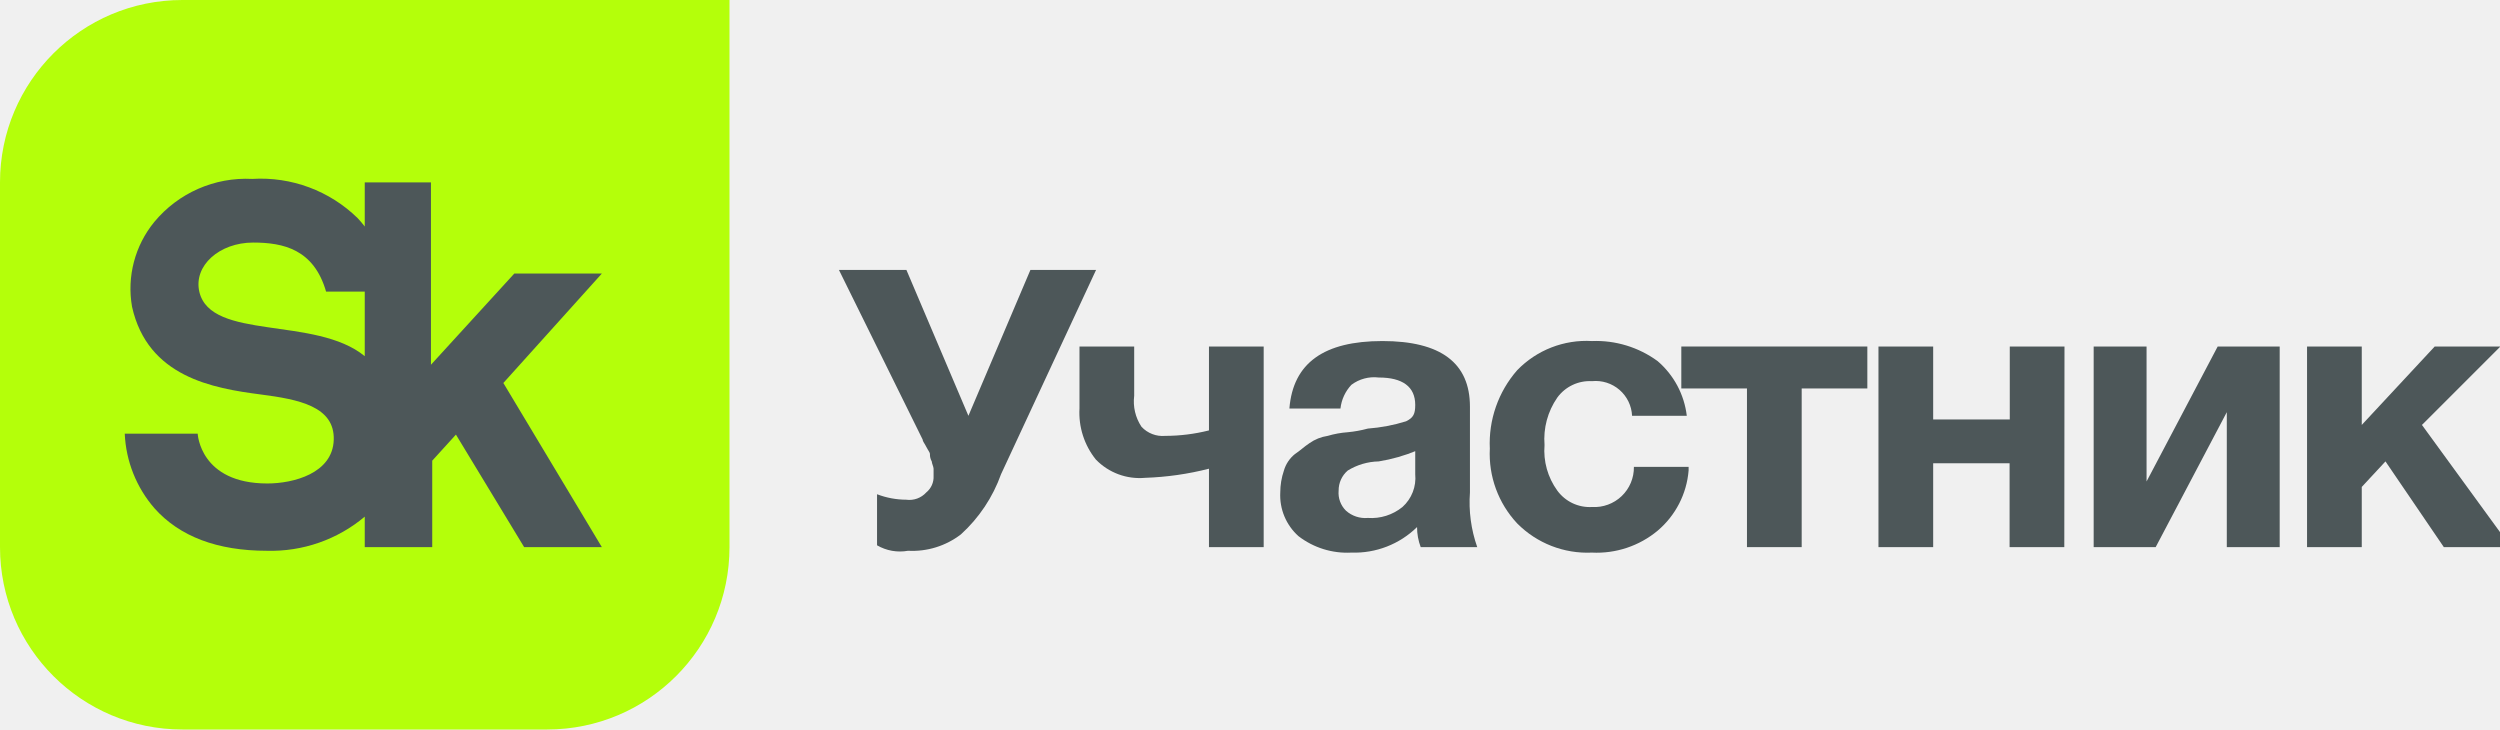
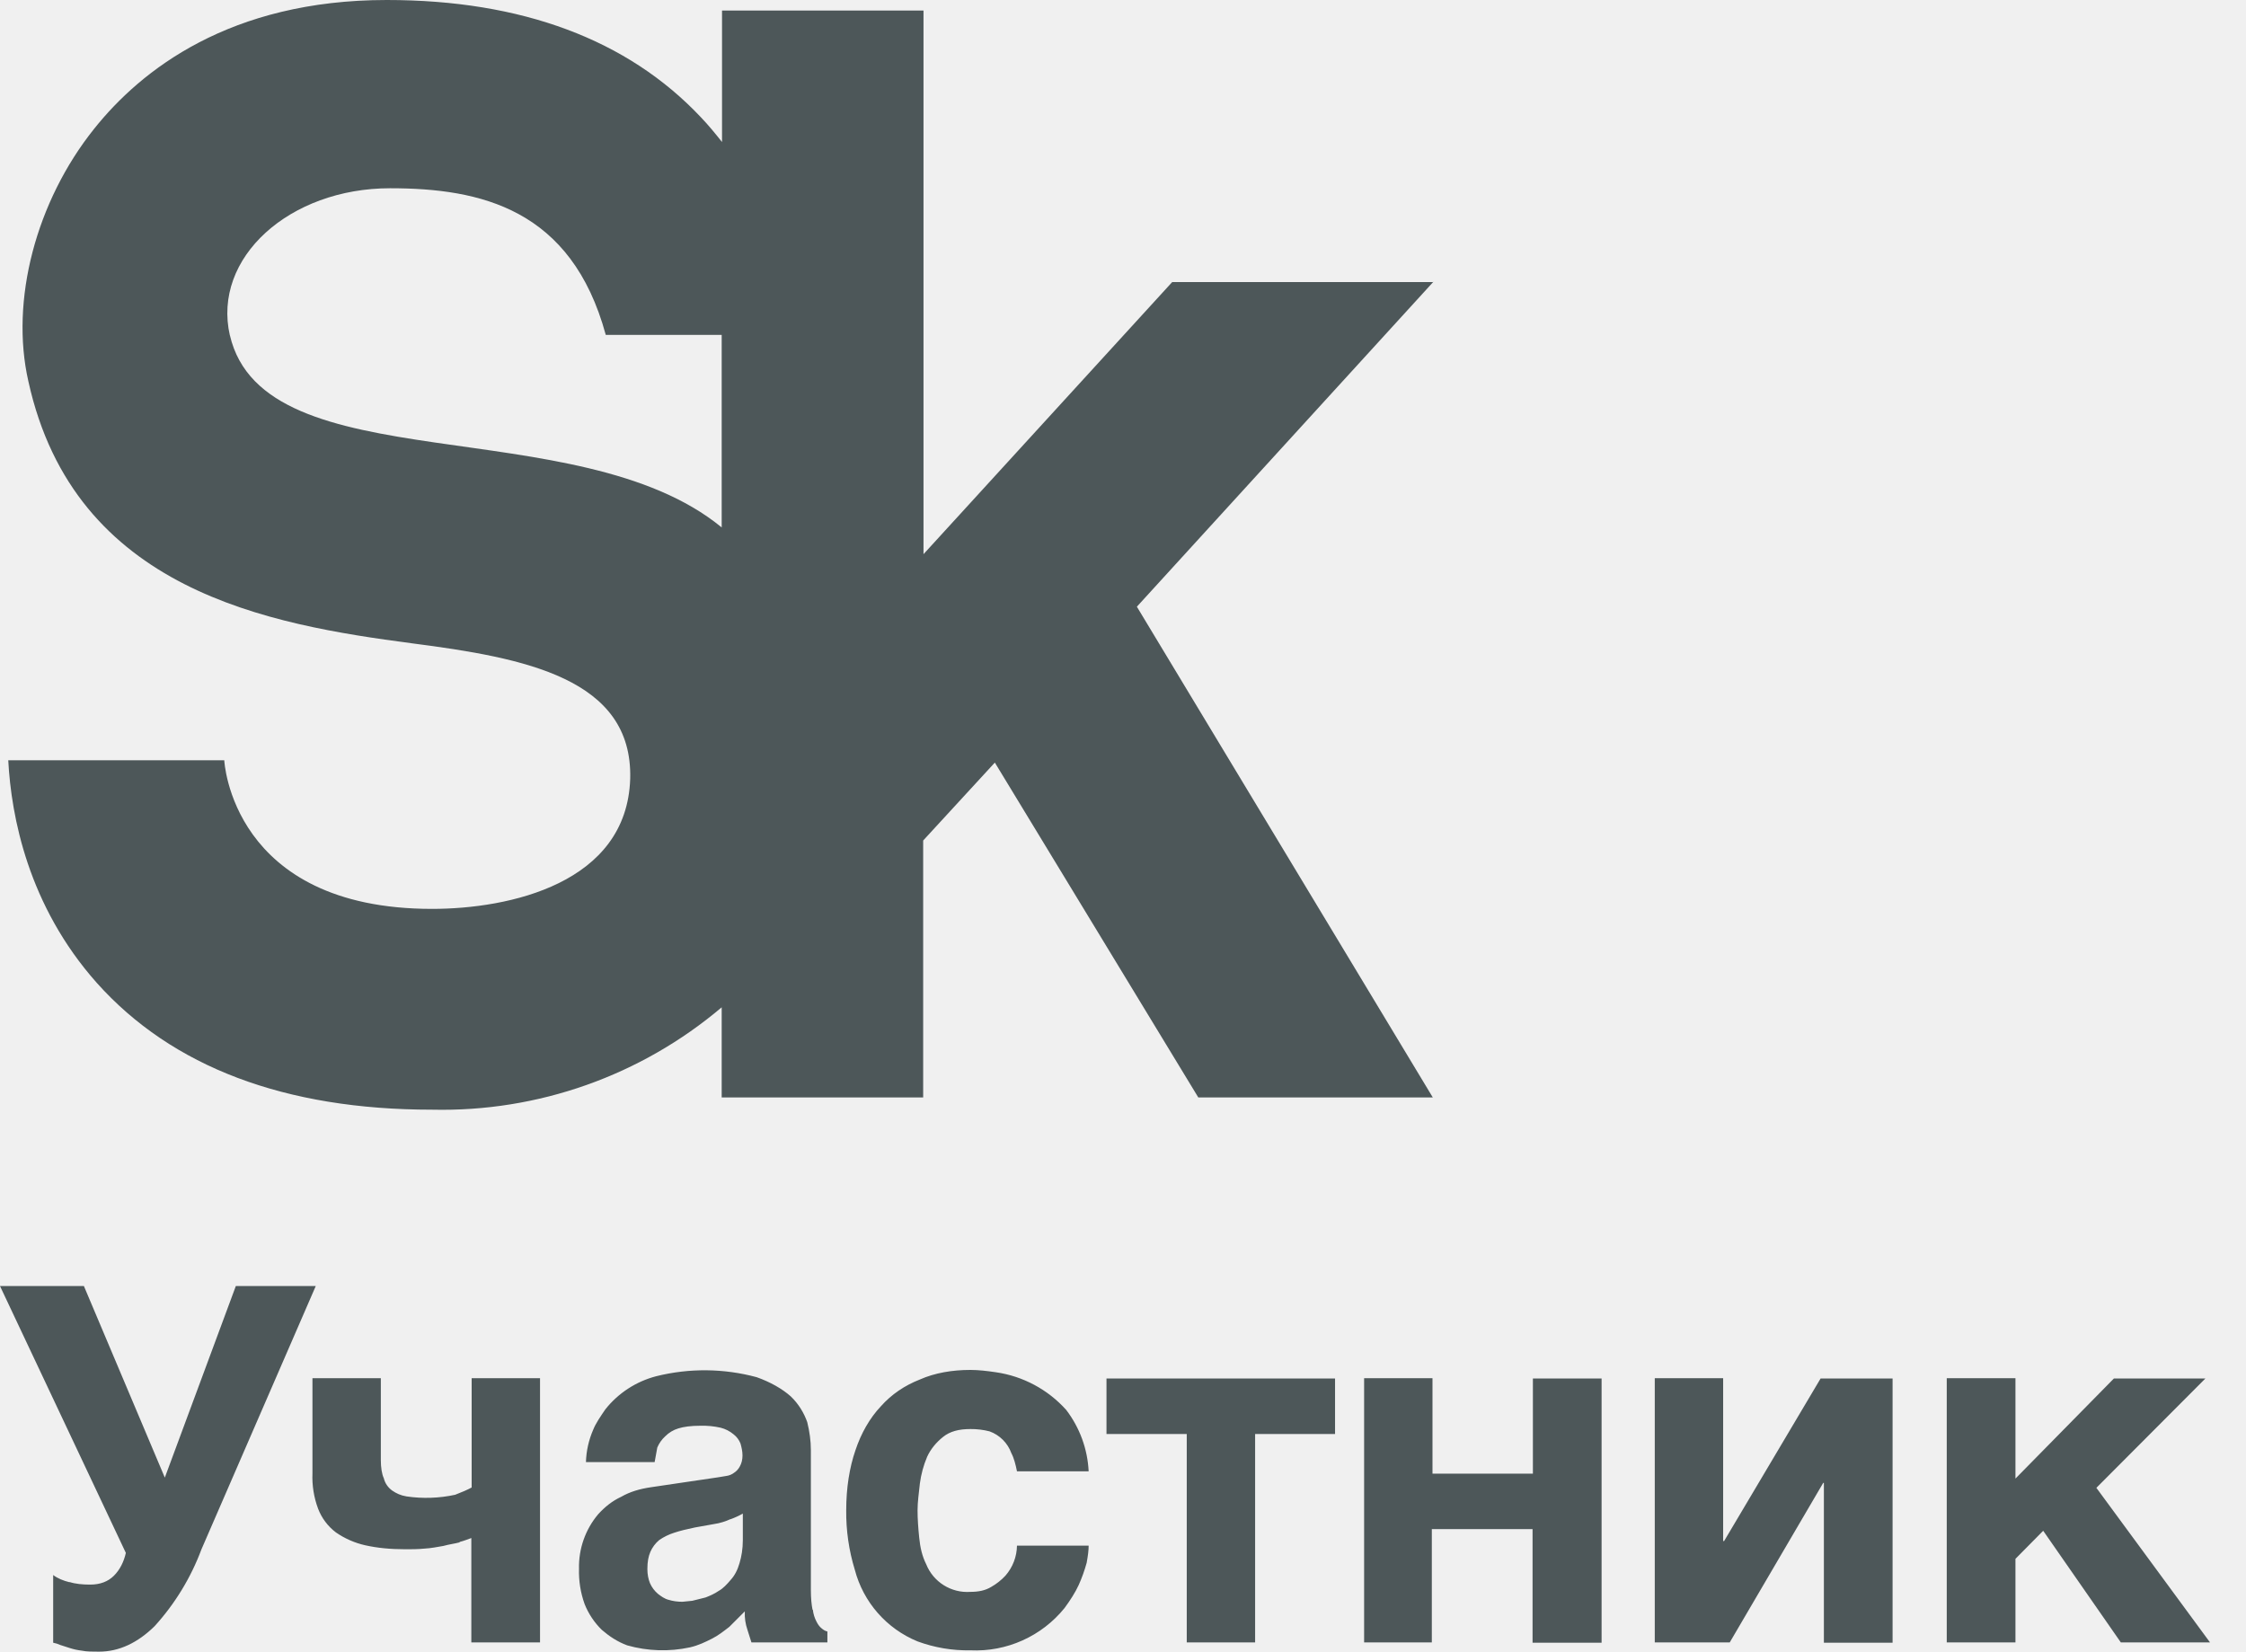
- <svg xmlns="http://www.w3.org/2000/svg" width="137.08" height="40" viewBox="0 0 137.08 40">
-   <g>
-     <path d="M10,0A10,10,0,0,0,0,10V30A10,10,0,0,0,10,40H30A10,10,0,0,0,40,30V0Z" style="fill: #b4ff0a" />
-     <path d="M10.93,16c-.33-1.43,1.1-2.7,2.95-2.7,1.66,0,3.33.37,4,2.69H20v3.54C17.31,17.32,11.56,18.69,10.93,16ZM33,15h-4.8l-4.57,5V10H20v2.42c-.12-.16-.25-.31-.39-.46a7.6,7.6,0,0,0-5.78-2.15,6.54,6.54,0,0,0-5.37,2.36,5.77,5.77,0,0,0-1.22,4.65c.86,3.85,4.43,4.47,7.06,4.81,2.07.27,4.06.65,4,2.49s-2.22,2.39-3.64,2.39c-3.7,0-3.82-2.73-3.82-2.73h-4a6.68,6.68,0,0,0,1.63,4.09c1.38,1.55,3.45,2.33,6.16,2.33A8,8,0,0,0,20,28.33V30h3.7V25.26L25,23.83,28.74,30H33L27.6,21Z" style="fill: #4d5759" />
-     <path d="M48.09,29.9V27.1a4.53,4.53,0,0,0,1.6.3,1.25,1.25,0,0,0,1.1-.4,1.09,1.09,0,0,0,.4-.9v-.4c0-.1-.1-.3-.1-.4a.76.76,0,0,1-.1-.4c0-.1-.1-.2-.2-.4s-.2-.3-.2-.4L46,14.8h3.7l3.4,8,3.4-8h3.6L54.89,26a8.17,8.17,0,0,1-2.2,3.3,4.37,4.37,0,0,1-2.9.9A2.49,2.49,0,0,1,48.09,29.9Z" style="fill: #4d5759" />
-     <path d="M66.29,23.6V19h3V30h-3V25.7a16.33,16.33,0,0,1-3.5.5,3.34,3.34,0,0,1-2.7-1,4.1,4.1,0,0,1-.9-2.8V19h3v2.7a2.5,2.5,0,0,0,.4,1.7,1.58,1.58,0,0,0,1.3.5A9.86,9.86,0,0,0,66.29,23.6Z" style="fill: #4d5759" />
-     <path d="M81,30h-3.1a3.09,3.09,0,0,1-.2-1.1,4.9,4.9,0,0,1-3.6,1.4,4.37,4.37,0,0,1-2.9-.9,3,3,0,0,1-1-2.4,3.73,3.73,0,0,1,.2-1.2,1.8,1.8,0,0,1,.6-.9c.3-.2.5-.4.8-.6a2.32,2.32,0,0,1,1-.4,5.16,5.16,0,0,1,1.1-.2,6.53,6.53,0,0,0,1.1-.2,9.43,9.43,0,0,0,2.1-.4c.4-.2.5-.4.5-.9,0-1-.7-1.5-2-1.5a2.08,2.08,0,0,0-1.5.4,2.26,2.26,0,0,0-.6,1.3h-2.8c.2-2.5,1.9-3.7,5.1-3.7s4.8,1.2,4.8,3.6V27A7.39,7.39,0,0,0,81,30Zm-3.3-5.3a9.3,9.3,0,0,1-2.1.6,3.37,3.37,0,0,0-1.7.5,1.43,1.43,0,0,0-.5,1.1,1.37,1.37,0,0,0,.4,1.1,1.59,1.59,0,0,0,1.2.4,2.71,2.71,0,0,0,1.9-.6,2.14,2.14,0,0,0,.7-1.8V24.7Z" style="fill: #4d5759" />
-     <path d="M92.59,25.8a4.84,4.84,0,0,1-1.7,3.3,5.22,5.22,0,0,1-3.6,1.2,5.42,5.42,0,0,1-4.1-1.6,5.59,5.59,0,0,1-1.5-4.1,6.09,6.09,0,0,1,1.5-4.3,5.28,5.28,0,0,1,4.1-1.6,5.72,5.72,0,0,1,3.6,1.1,4.67,4.67,0,0,1,1.6,3h-3a2,2,0,0,0-2.2-1.9,2.2,2.2,0,0,0-1.9.9,4,4,0,0,0-.7,2.6,3.73,3.73,0,0,0,.7,2.5,2.2,2.2,0,0,0,1.9.9,2.17,2.17,0,0,0,2.3-2.2h3Z" style="fill: #4d5759" />
-     <path d="M102.39,21.3h-3.6V30h-3V21.3h-3.6V19h10.2v2.3Z" style="fill: #4d5759" />
-     <path d="M113.19,30h-3V25.4H106V30h-3V19h3v4h4.2V19h3Z" style="fill: #4d5759" />
-     <path d="M125,30h-2.9V22.6l-3.9,7.4h-3.4V19h2.9v7.4l3.9-7.4H125Z" style="fill: #4d5759" />
-     <path d="M137.68,30H134l-3.2-4.7-1.3,1.4V30h-3V19h3v4.3l4-4.3h3.6l-4.3,4.3Z" style="fill: #4d5759" />
+ <svg xmlns="http://www.w3.org/2000/svg" width="68" height="50" fill="none">
+   <g fill="#4D5759" clip-path="url(#a)">
+     <path d="M6.96 10.16C6.42 7.8 8.77 5.7 11.81 5.7c2.74 0 5.49.62 6.53 4.44h3.51v5.83C17.48 12.38 8 14.64 6.96 10.15ZM43.4 8.54h-7.91l-7.53 8.24V.32h-6.1V4.3c-.2-.25-.4-.5-.65-.76C19 1.2 15.8 0 11.71 0 6.96 0 4.27 2.12 2.85 3.9 1.09 6.1.3 9.1.86 11.55c1.4 6.35 7.3 7.36 11.62 7.93 3.41.44 6.68 1.06 6.6 4.1-.1 3.17-3.66 3.94-6 3.94-6.08 0-6.29-4.5-6.29-4.5H.25c.09 1.7.6 4.4 2.68 6.74 2.28 2.55 5.7 3.84 10.15 3.84a13.1 13.1 0 0 0 8.77-3.1v2.73h6.1v-7.78l2.17-2.36 6.16 10.14h7.1l-8.96-14.86 8.98-9.84ZM2.1 47.9c.18.06.4.08.63.08.3 0 .54-.09.72-.27.18-.18.3-.42.36-.69L0 38.94h2.54l2.45 5.8 2.15-5.8h2.42L6.1 46.91a7.2 7.2 0 0 1-1.42 2.33c-.51.5-1.07.77-1.68.77-.21 0-.38 0-.52-.03a1.9 1.9 0 0 1-.37-.08l-.28-.09a.94.94 0 0 0-.22-.07v-2.05c.13.1.3.17.5.22m11.81-1.21c-.15.04-.32.06-.5.11-.18.03-.37.07-.57.08-.2.02-.4.02-.57.02-.47 0-.86-.04-1.22-.12a2.53 2.53 0 0 1-.89-.39 1.63 1.63 0 0 1-.54-.72 2.73 2.73 0 0 1-.17-1.07v-2.88h2.07v2.48c0 .22.03.42.09.55.04.16.13.28.25.37.13.09.26.15.44.18a4.12 4.12 0 0 0 1.47-.05c.21-.08.37-.15.5-.22v-3.31h2.07v8h-2.08v-3.16c-.09.03-.2.08-.36.12m8.2-.69c-.13.06-.3.12-.51.15l-.56.1c-.24.05-.45.1-.63.16a1.7 1.7 0 0 0-.45.22.97.97 0 0 0-.27.36c-.06.14-.09.3-.09.52 0 .16.03.31.08.43a.9.9 0 0 0 .24.32c.09.07.2.15.32.18.13.04.27.06.42.06l.3-.03.4-.1c.13-.05.27-.11.4-.2.13-.07.25-.2.36-.33.12-.13.21-.3.27-.51.06-.2.1-.43.1-.7v-.8a2.5 2.5 0 0 1-.37.17h-.01Zm2.5 2.74a1 1 0 0 0 .11.36c.05.1.1.16.15.2.06.05.1.08.18.1v.33h-2.3l-.12-.38a1.48 1.48 0 0 1-.08-.56l-.47.47c-.17.13-.33.26-.53.36-.2.1-.4.2-.66.26a3.93 3.93 0 0 1-1.9-.06c-.3-.11-.55-.28-.77-.47a2.26 2.26 0 0 1-.52-.78 2.9 2.9 0 0 1-.17-1.07 2.47 2.47 0 0 1 .58-1.65c.2-.22.42-.4.7-.53.26-.15.56-.24.91-.29l2.03-.3.24-.04a.49.49 0 0 0 .24-.1.5.5 0 0 0 .17-.19c.05-.09.08-.2.08-.33s-.03-.25-.06-.36a.65.65 0 0 0-.21-.28.99.99 0 0 0-.39-.2 2.47 2.47 0 0 0-.62-.06c-.28 0-.5.03-.66.08a.94.94 0 0 0-.4.24.96.96 0 0 0-.24.34l-.08.44h-2.08a2.65 2.65 0 0 1 .22-.98c.08-.2.22-.4.37-.62a2.9 2.9 0 0 1 1.54-1 6.05 6.05 0 0 1 3.04.03c.42.15.77.35 1.03.58.24.23.4.5.5.78.07.28.11.57.11.85v4.24c0 .24.02.44.05.59M30.62 44a1.1 1.1 0 0 0-.66-.66 2.26 2.26 0 0 0-.58-.07c-.35 0-.62.07-.83.24-.2.16-.37.36-.48.6a3.1 3.1 0 0 0-.22.81c-.03.28-.07.56-.07.81 0 .26.02.54.05.83.03.3.09.56.21.8a1.34 1.34 0 0 0 1.34.84c.24 0 .45-.04.63-.15.16-.09.31-.21.43-.34a1.41 1.41 0 0 0 .35-.91h2.17c0 .14-.02.3-.06.52a4.7 4.7 0 0 1-.24.67c-.1.22-.26.47-.43.7a3.46 3.46 0 0 1-2.85 1.28 4.4 4.4 0 0 1-1.6-.27 3.23 3.23 0 0 1-1.9-2.17 5.93 5.93 0 0 1-.26-1.8c0-.68.1-1.3.28-1.82.17-.51.43-.97.77-1.33.32-.36.72-.63 1.18-.81.45-.2.98-.29 1.53-.29.24 0 .5.03.77.07a3.54 3.54 0 0 1 2.13 1.14 3.33 3.33 0 0 1 .68 1.86h-2.17c-.04-.2-.09-.4-.17-.55m9.8-2.26v1.68H38v6.31h-2.07v-6.31H33.5v-1.68h6.91Zm5.99 2.88v-2.88h2.08v8H46.4V46.3h-3.05v3.43H41.3v-8h2.07v2.89h3.05Zm5.79 2.04 2.92-4.92h2.18v8h-2.08V44.9h-.02l-2.83 4.83H50.1v-8h2.07v4.93h.04ZM64 41.74h2.77l-3.3 3.31 3.44 4.68h-2.7l-2.35-3.38-.84.85v2.53h-2.08v-8h2.08v3.04L64 41.74Z" />
  </g>
+   <defs>
+     <clipPath id="a">
+       <path fill="#fff" d="M0 0h68v50H0z" />
+     </clipPath>
+   </defs>
</svg>
